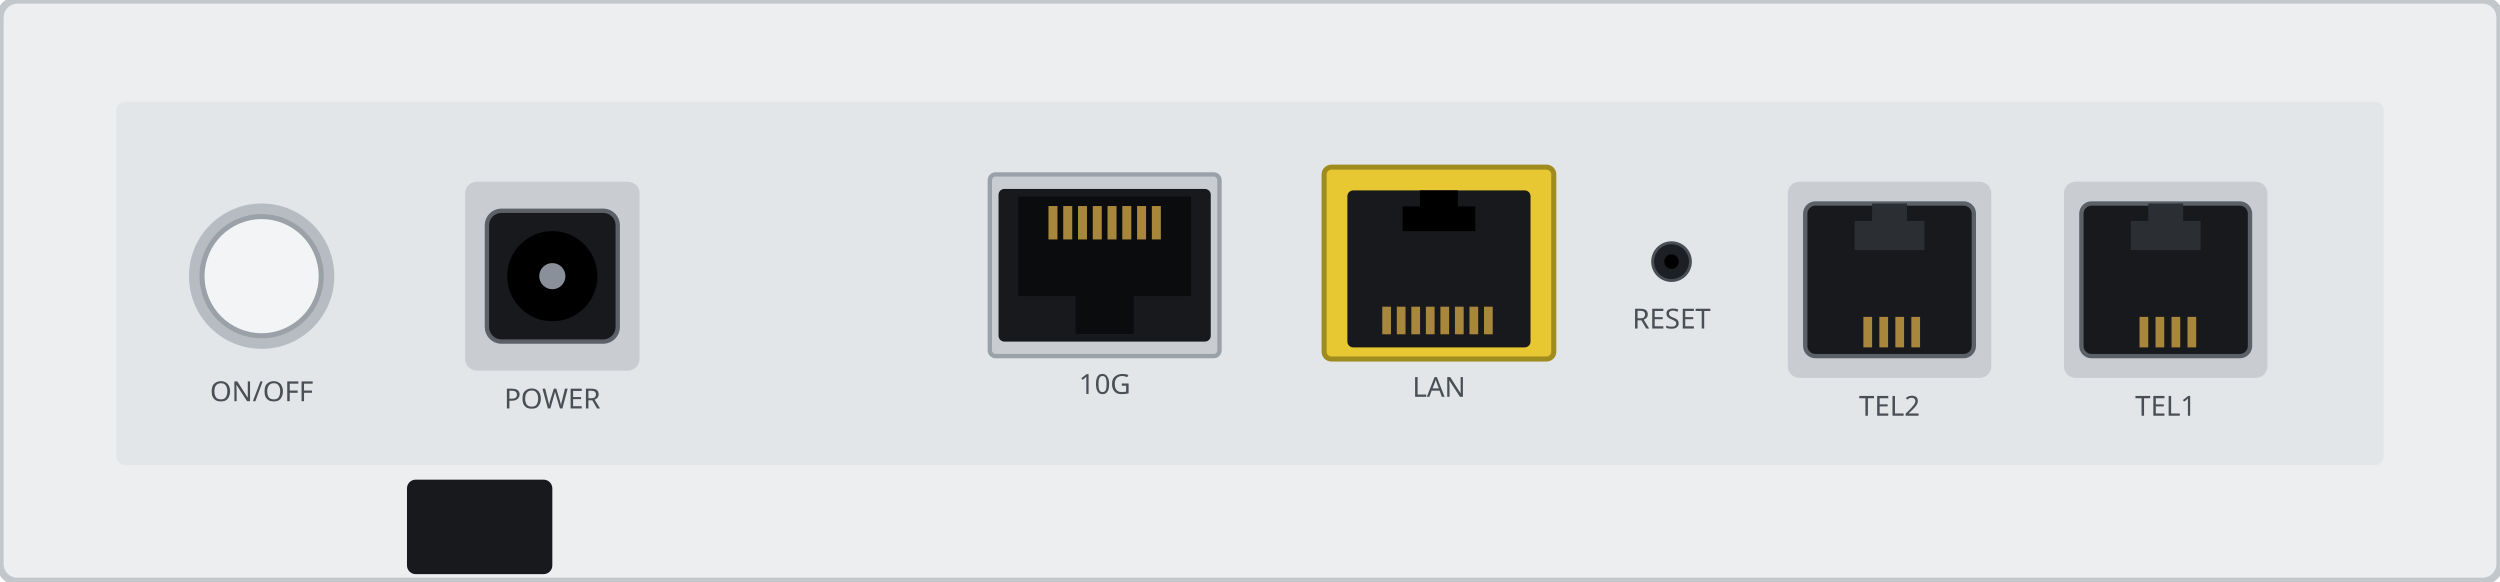
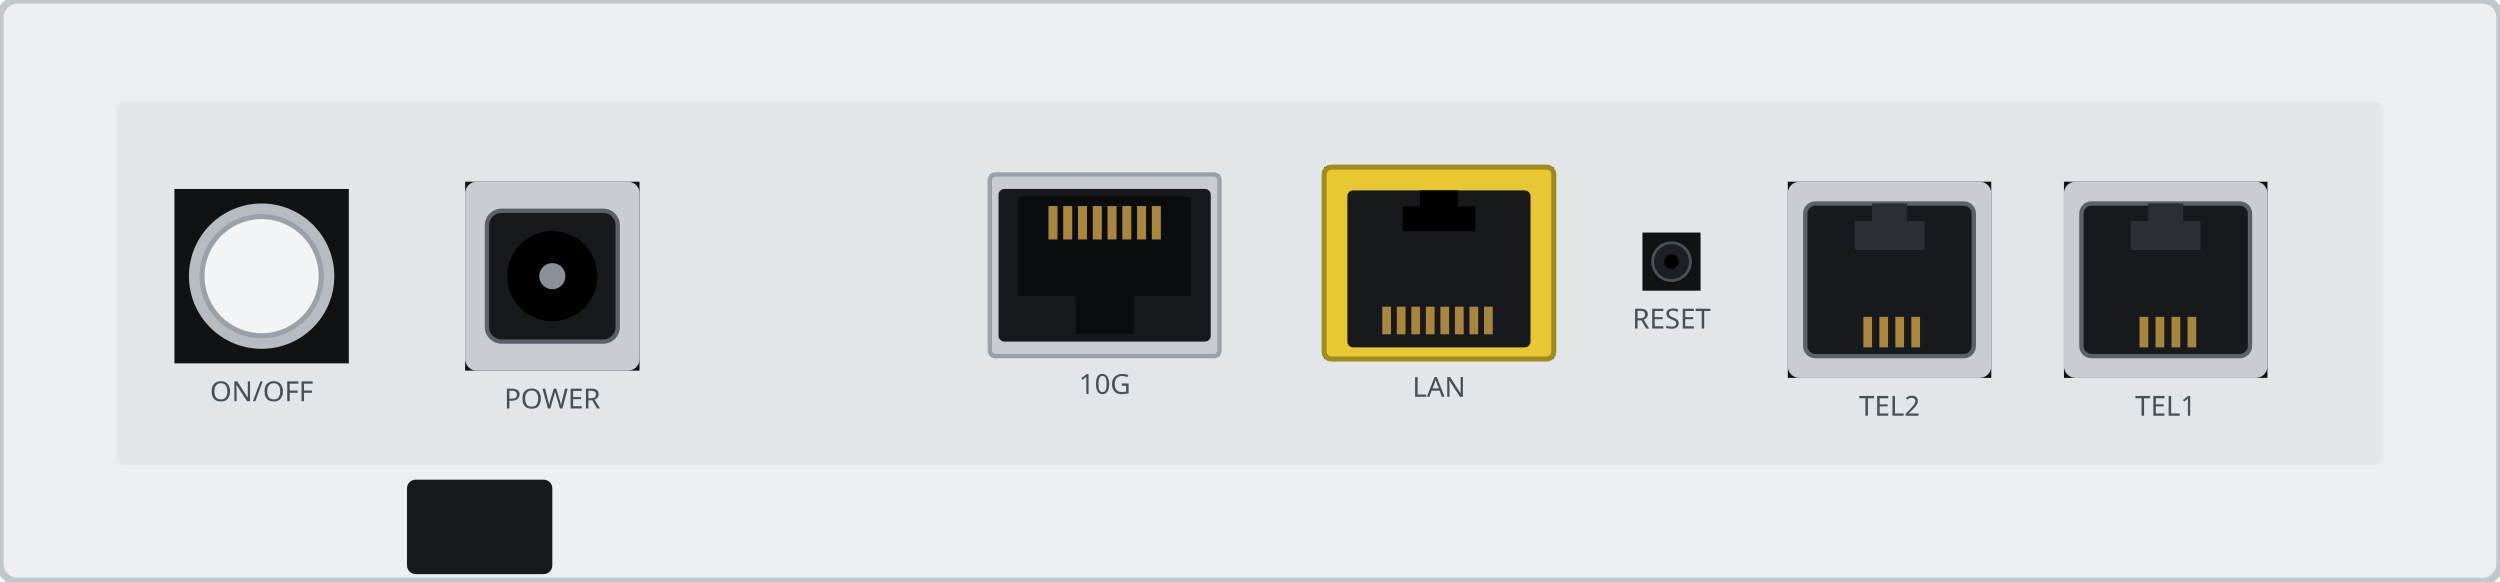
<svg xmlns="http://www.w3.org/2000/svg" width="172.0mm" height="40.0mm" viewBox="0 0 172.0 40.0" data-device="hlx-tgv" data-view="rear" data-config="eu" data-cpu="dual-core-1ghz" data-wan="xgs-pon">
  <style>
    [data-path] { cursor: pointer; }
    .state-on    { --led-color: #22c55e; }
    .state-up    { --led-color: #22c55e; }
    .state-activity { --led-color: #86efac; }
    .state-ok    { --led-color: #22c55e; }
    .state-fault { --led-color: #ef4444; }
    .state-fail  { --led-color: #ef4444; }
    .state-locate { --led-color: #3b82f6; }
    .state-absent { opacity: 0.35; }
    /* A state is a colour AND a behaviour. Solid and blinking of the same colour
       are different facts on real hardware: on the S9510-28DC a solid green PWR
       is "system power good" and a blinking green PWR is "power good but BMC
       power fail". A blinking state that renders solid is the same failure as a
       state class nothing paints - it looks modelled and is not.
       blink animates opacity rather than fill, because each skin carries its own
       unlit colour in the fill fallback and a keyframe cannot name it. alternate
       animates fill, because two colours is the whole point, and takes its first
       value from the element's own fill. */
    @keyframes portrayal-blink {
      0%, 49.9% { opacity: 1; }
      50%, 100% { opacity: 0; }
    }
    @keyframes portrayal-alternate {
      0%, 49.9% { fill: var(--led-color, #3a3f44); }
      50%, 100% { fill: var(--led-color-alt, #3a3f44); }
    }
    .portrayal-highlight { filter: drop-shadow(0 0 1.2px #f59e0b) drop-shadow(0 0 0.5px #f59e0b); }
    .portrayal-dim { opacity: 0.25; }
    [data-class='region'].portrayal-highlight { stroke: #f59e0b; stroke-width: 0.7; filter: none; }
    .state-fail[data-class='psu'], .state-fail[data-class='fan'] { filter: drop-shadow(0 0 1.4px #ef4444); }
</style>
  <rect id="chassis-faceplate" data-path="chassis" data-class="chassis" data-model="HLX-TGV" x="0" y="0" width="172" height="40" rx="1.2" fill="#eceef0" stroke="#c2c7cc" stroke-width="0.5" />
  <rect x="8" y="7" width="156" height="25" rx="0.6" fill="#e3e6e9" />
  <rect x="28" y="33" width="10" height="6.5" rx="0.6" fill="#17191c" />
+   <g id="--cutouts" data-class="cutouts">
+     <rect x="32" y="12.5" width="12" height="13" id="cutout--dc-in" data-path="cutout:dc-in" data-class="cutout" fill="#101214" />
+     <rect x="68.1" y="12" width="15.8" height="12.5" id="cutout--eth-10g" data-path="cutout:eth-10g" data-class="cutout" fill="#101214" />
+     <rect x="91.1" y="11.5" width="15.8" height="13.2" id="cutout--eth-lan" data-path="cutout:eth-lan" data-class="cutout" fill="#101214" />
+     <rect x="123" y="12.5" width="14" height="13.5" id="cutout--tel-2" data-path="cutout:tel-2" data-class="cutout" fill="#101214" />
+     <rect x="142" y="12.5" width="14" height="13.5" id="cutout--tel-1" data-path="cutout:tel-1" data-class="cutout" fill="#101214" />
+     <rect x="12" y="13" width="12" height="12" id="cutout--power-btn" data-path="cutout:power-btn" data-class="cutout" fill="#101214" />
+     <rect x="113" y="16" width="4" height="4" id="cutout--reset" data-path="cutout:reset" data-class="cutout" fill="#101214" />
+   </g>
  <g id="--silkscreen" data-class="silkscreen">
    <text x="18" y="27.6" font-family="sans-serif" font-size="1.9" text-anchor="middle" fill="#4a4f55" data-path="silk:0" data-class="silkscreen" data-group="silkscreen" data-group-role="marking" data-for="power-btn">ON/OFF</text>
    <text x="38" y="28.1" font-family="sans-serif" font-size="1.9" text-anchor="middle" fill="#4a4f55" data-path="silk:1" data-class="silkscreen" data-group="silkscreen" data-group-role="marking" data-for="dc-in">POWER</text>
    <text x="76" y="27.1" font-family="sans-serif" font-size="1.9" text-anchor="middle" fill="#4a4f55" data-path="silk:2" data-class="silkscreen" data-group="silkscreen" data-group-role="marking" data-for="eth-10g">10G</text>
    <text x="99" y="27.3" font-family="sans-serif" font-size="1.9" text-anchor="middle" fill="#4a4f55" data-path="silk:3" data-class="silkscreen" data-group="silkscreen" data-group-role="marking" data-for="eth-lan">LAN</text>
    <text x="115" y="22.6" font-family="sans-serif" font-size="1.9" text-anchor="middle" fill="#4a4f55" data-path="silk:4" data-class="silkscreen" data-group="silkscreen" data-group-role="marking" data-for="reset">RESET</text>
    <text x="130" y="28.6" font-family="sans-serif" font-size="1.9" text-anchor="middle" fill="#4a4f55" data-path="silk:5" data-class="silkscreen" data-group="silkscreen" data-group-role="marking" data-for="tel-2">TEL2</text>
    <text x="149" y="28.6" font-family="sans-serif" font-size="1.9" text-anchor="middle" fill="#4a4f55" data-path="silk:6" data-class="silkscreen" data-group="silkscreen" data-group-role="marking" data-for="tel-1">TEL1</text>
  </g>
  <g id="power-btn" data-path="power-btn" data-class="button" data-ref="common/power-button@1:1.0.0" data-group="mgmt" data-rel-pos="1" transform="translate(12,13)" data-group-role="management" data-description="power and reset. `Control` rather than `Port` because this device has no management port - the group is what you press, not what you plug into." data-for="chassis">
    <circle id="power-btn--bezel" cx="6" cy="6" r="5" fill="#b6bcc2" />
    <circle id="power-btn--button" cx="6" cy="6" r="4.1" fill="#f2f4f6" stroke="#9aa1a8" stroke-width="0.35" data-path="power-btn/button" data-class="button" data-states="off on" />
  </g>
  <g id="dc-in" data-path="dc-in" data-class="inlet" data-ref="common/dc-barrel@1:1.0.0" data-input="dc" data-group="inlets" data-rel-pos="1" transform="translate(32,12.5)" data-group-role="service">
    <rect id="dc-in--body" x="0" y="0" width="12" height="13" rx="0.8" fill="#c9cdd1" />
    <rect id="dc-in--inlet" x="1.5" y="2" width="9" height="9" rx="1" fill="#17191c" stroke="#5c6167" stroke-width="0.3" data-path="dc-in/inlet" data-class="inlet" />
    <circle id="dc-in--inlet-bore" cx="6" cy="6.5" r="3.1" fill="#000000" />
    <circle id="dc-in--inlet-pin" cx="6" cy="6.5" r="0.9" fill="#8a9099" />
  </g>
  <g id="eth-10g" data-path="eth-10g" data-class="port" data-ref="common/rj45-shielded@1:1.3.0" data-depth="12.0" data-wall="#b9bec4" data-cavity="cavity" data-media="rj45" data-speed="10g" data-group="rj45-10g" data-rel-pos="1" transform="translate(68.1,12)" data-group-role="traffic">
    <rect id="eth-10g--body" x="0" y="0" width="15.8" height="12.5" rx="0.4" fill="#c9cdd1" stroke="#9aa1a8" stroke-width="0.3" />
    <rect id="eth-10g--jack" x="0.6" y="1.0" width="14.6" height="10.5" rx="0.4" fill="#17191c" data-path="eth-10g/jack" data-class="cutout" />
    <path id="eth-10g--cavity" d="M 1.955 1.525 h 11.89 v 6.85 h -3.945 v 2.6 h -4 v -2.6 h -3.945 z" fill="#0a0c0e" />
    <g id="eth-10g--pins" fill="#a8873c">
      <rect x="4.034" y="2.175" width="0.62" height="2.3" />
      <rect x="5.050" y="2.175" width="0.62" height="2.3" />
      <rect x="6.066" y="2.175" width="0.62" height="2.3" />
      <rect x="7.082" y="2.175" width="0.62" height="2.3" />
      <rect x="8.098" y="2.175" width="0.62" height="2.3" />
      <rect x="9.114" y="2.175" width="0.62" height="2.3" />
      <rect x="10.130" y="2.175" width="0.62" height="2.3" />
      <rect x="11.146" y="2.175" width="0.62" height="2.3" />
    </g>
  </g>
  <g id="eth-lan" data-path="eth-lan" data-class="port" data-ref="common/rj45-jack@2:2.2.0" data-media="rj45" data-speed="1g" data-group="rj45-1g" data-rel-pos="1" transform="translate(91.1,11.5)" data-group-role="traffic">
    <rect id="eth-lan--body" x="0" y="0" width="15.8" height="13.2" rx="0.5" fill="#e8c832" stroke="#a08c1e" stroke-width="0.35" />
    <rect id="eth-lan--jack" x="1.6" y="1.6" width="12.6" height="10.8" rx="0.4" fill="#17191c" data-path="eth-lan/jack" data-class="cutout" />
    <path id="eth-lan--jack-tab" d="M 5.4 4.4 v -1.7 h 1.2 v -1.1 h 2.6 v 1.1 h 1.2 v 1.7 z" fill="#000000" />
    <g id="eth-lan--jack-pins" fill="#a8873c">
      <rect x="4.0" y="9.6" width="0.6" height="1.9" />
      <rect x="5.0" y="9.6" width="0.6" height="1.9" />
      <rect x="6.0" y="9.6" width="0.6" height="1.9" />
      <rect x="7.0" y="9.6" width="0.6" height="1.9" />
      <rect x="8.0" y="9.6" width="0.6" height="1.9" />
      <rect x="9.0" y="9.6" width="0.6" height="1.9" />
      <rect x="10.0" y="9.6" width="0.6" height="1.9" />
      <rect x="11.0" y="9.6" width="0.6" height="1.9" />
    </g>
  </g>
  <g id="reset" data-path="reset" data-class="button" data-ref="common/reset-button@1:1.1.0" data-depth="2.5" data-wall="#101214" data-cavity="recess" data-group="mgmt" data-rel-pos="2" transform="translate(113,16)" data-group-role="management" data-description="power and reset. `Control` rather than `Port` because this device has no management port - the group is what you press, not what you plug into." data-for="chassis">
    <circle id="reset--recess" cx="2" cy="2" r="1.3" fill="#1c1f23" stroke="#4a4f55" stroke-width="0.2" />
    <circle id="reset--pinhole" cx="2" cy="2" r="0.5" fill="#000000" data-path="reset/pinhole" data-class="button" data-z-sink="1.5" data-z-color="#000000" />
  </g>
  <g id="tel-2" data-path="tel-2" data-class="port" data-ref="common/rj11-jack@1:1.1.0" data-media="rj11" data-role="fxs" data-group="fxs" data-rel-pos="2" transform="translate(123,12.5) rotate(180 7.0 6.75)" data-group-role="traffic" data-description="the two analogue telephone lines">
    <rect id="tel-2--body" x="0" y="0" width="14" height="13.5" rx="0.8" fill="#c9cdd1" />
    <rect id="tel-2--jack" x="1.2" y="1.5" width="11.6" height="10.5" rx="0.7" fill="#17191c" stroke="#5c6167" stroke-width="0.3" data-path="tel-2/jack" data-class="cutout" />
    <path id="tel-2--jack-keyway" d="M 4.6 8.8 v 2 h 1.2 v 1.2 h 2.4 v -1.2 h 1.2 v -2 z" fill="#2b2f33" />
    <g id="tel-2--jack-pins" fill="#a8873c">
      <rect x="4.9" y="2.1" width="0.6" height="2.1" />
      <rect x="6.0" y="2.1" width="0.6" height="2.1" />
      <rect x="7.1" y="2.1" width="0.6" height="2.1" />
      <rect x="8.2" y="2.1" width="0.6" height="2.1" />
    </g>
  </g>
  <g id="tel-1" data-path="tel-1" data-class="port" data-ref="common/rj11-jack@1:1.1.0" data-media="rj11" data-role="fxs" data-group="fxs" data-rel-pos="1" transform="translate(142,12.5) rotate(180 7.0 6.75)" data-group-role="traffic" data-description="the two analogue telephone lines">
    <rect id="tel-1--body" x="0" y="0" width="14" height="13.5" rx="0.8" fill="#c9cdd1" />
    <rect id="tel-1--jack" x="1.2" y="1.5" width="11.6" height="10.5" rx="0.7" fill="#17191c" stroke="#5c6167" stroke-width="0.3" data-path="tel-1/jack" data-class="cutout" />
    <path id="tel-1--jack-keyway" d="M 4.6 8.8 v 2 h 1.2 v 1.2 h 2.4 v -1.2 h 1.2 v -2 z" fill="#2b2f33" />
    <g id="tel-1--jack-pins" fill="#a8873c">
      <rect x="4.9" y="2.1" width="0.6" height="2.1" />
      <rect x="6.0" y="2.1" width="0.6" height="2.1" />
      <rect x="7.1" y="2.1" width="0.6" height="2.1" />
      <rect x="8.2" y="2.1" width="0.6" height="2.1" />
    </g>
  </g>
</svg>
